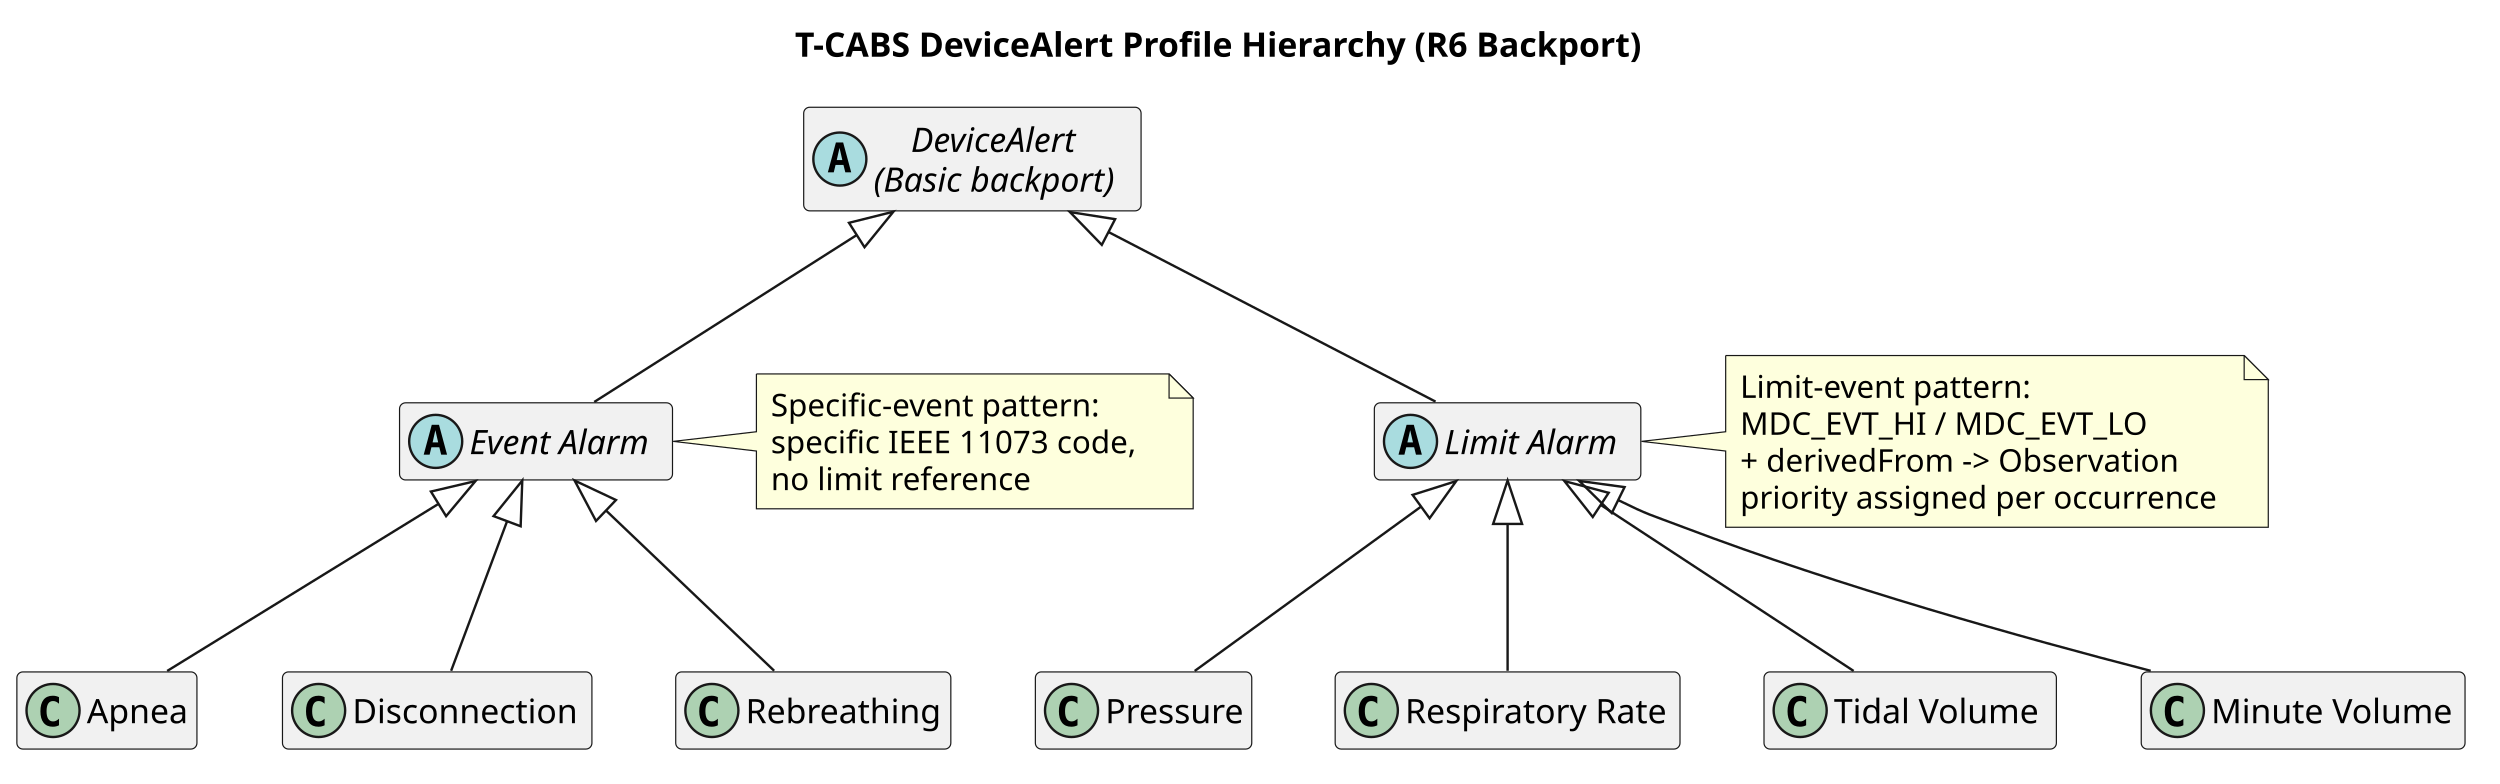
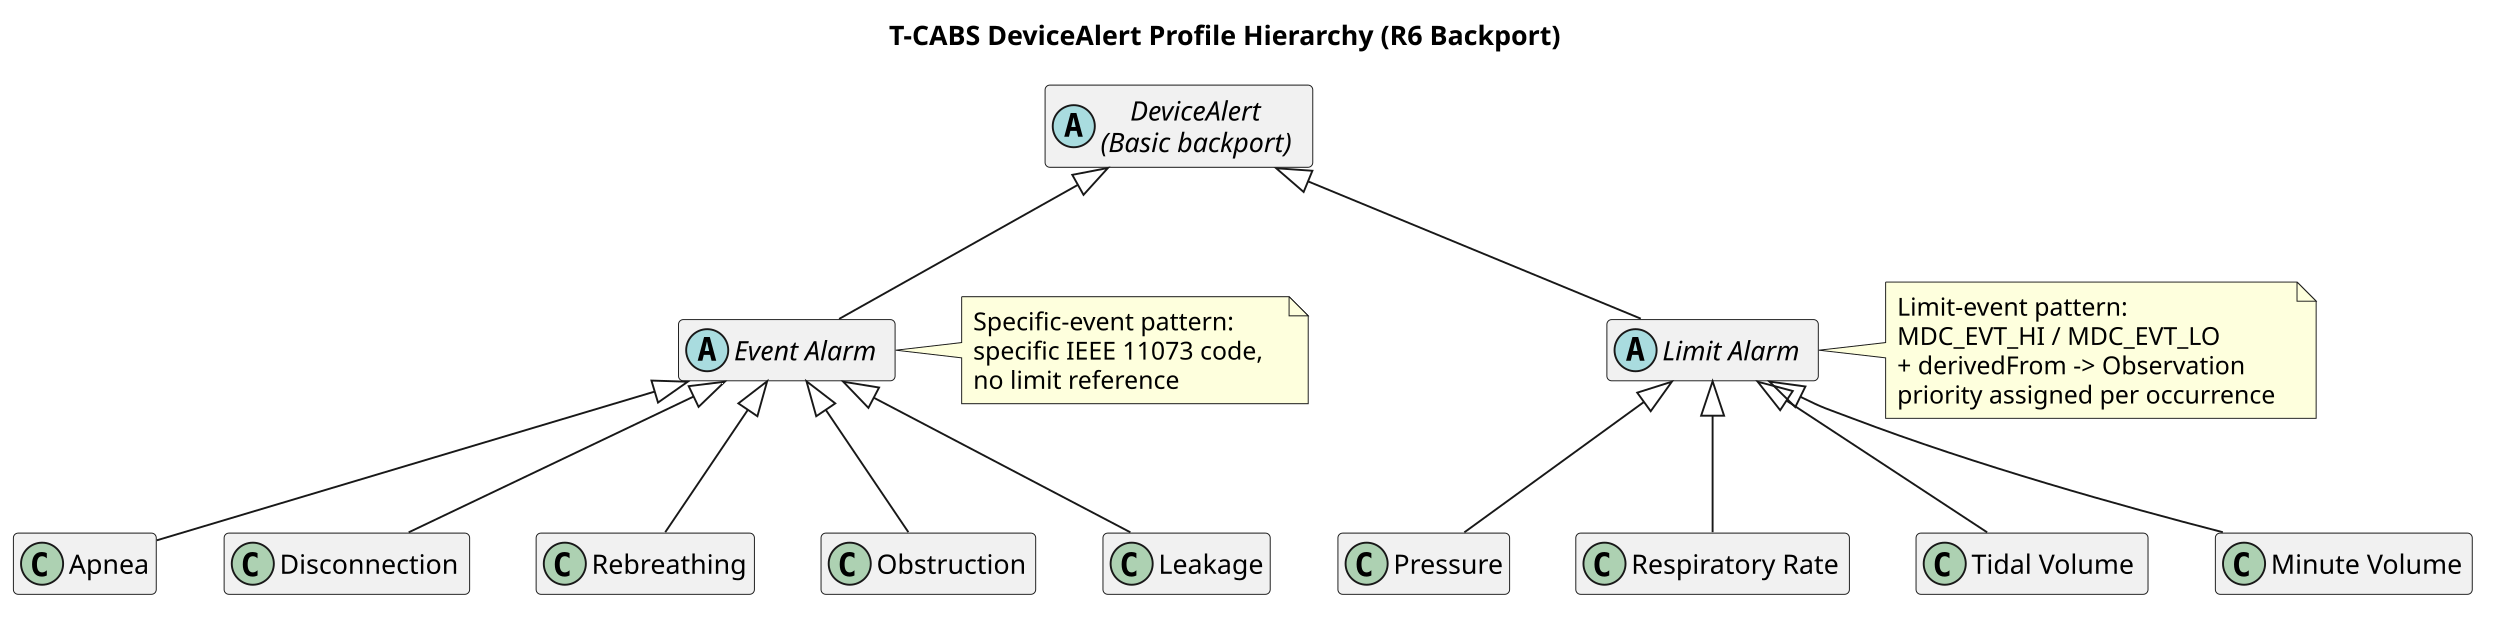
- <svg xmlns="http://www.w3.org/2000/svg" contentStyleType="text/css" data-diagram-type="CLASS" height="325px" preserveAspectRatio="none" style="width:1037px;height:325px;background:#FFFFFF;" version="1.1" viewBox="0 0 1037 325" width="1037px" zoomAndPan="magnify">
+ <svg xmlns="http://www.w3.org/2000/svg" contentStyleType="text/css" data-diagram-type="CLASS" height="325px" preserveAspectRatio="none" style="width:1307px;height:325px;background:#FFFFFF;" version="1.1" viewBox="0 0 1307 325" width="1307px" zoomAndPan="magnify">
  <defs />
  <g>
    <g class="title" data-source-line="1">
-       <text fill="#000000" font-family="sans-serif" font-size="14" font-weight="700" lengthAdjust="spacing" textLength="371.027" x="329.735" y="23.535">T-CABS DeviceAlert Profile Hierarchy (R6 Backport)</text>
+       <text fill="#000000" font-family="sans-serif" font-size="14" font-weight="700" lengthAdjust="spacing" textLength="371.027" x="464.735" y="23.535">T-CABS DeviceAlert Profile Hierarchy (R6 Backport)</text>
    </g>
    <g class="entity" data-qualified-name="Base" data-source-line="6" id="ent0002">
-       <rect fill="#F1F1F1" height="42.977" rx="2.5" ry="2.5" style="stroke:#181818;stroke-width:0.5;" width="139.946" x="333.37" y="44.488" />
-       <ellipse cx="348.37" cy="65.977" fill="#A9DCDF" rx="11" ry="11" style="stroke:#181818;stroke-width:1;" />
-       <path d="M348.233,61.325 L347.079,66.397 L349.395,66.397 Z M346.739,59.084 L349.736,59.084 L353.081,71.477 L350.632,71.477 L349.868,68.414 L346.59,68.414 L345.843,71.477 L343.394,71.477 Z " fill="#000000" />
-       <text fill="#000000" font-family="sans-serif" font-size="14" font-style="italic" lengthAdjust="spacing" textLength="77.02" x="377.833" y="63.023">DeviceAlert</text>
-       <text fill="#000000" font-family="sans-serif" font-size="14" font-style="italic" lengthAdjust="spacing" textLength="107.946" x="362.37" y="79.512">(Basic backport)</text>
+       <rect fill="#F1F1F1" height="42.977" rx="2.5" ry="2.5" style="stroke:#181818;stroke-width:0.5;" width="139.946" x="546.37" y="44.488" />
+       <ellipse cx="561.37" cy="65.977" fill="#A9DCDF" rx="11" ry="11" style="stroke:#181818;stroke-width:1;" />
+       <path d="M561.233,61.325 L560.08,66.397 L562.395,66.397 Z M559.739,59.084 L562.736,59.084 L566.081,71.477 L563.632,71.477 L562.869,68.414 L559.59,68.414 L558.843,71.477 L556.394,71.477 Z " fill="#000000" />
+       <text fill="#000000" font-family="sans-serif" font-size="14" font-style="italic" lengthAdjust="spacing" textLength="77.02" x="590.833" y="63.023">DeviceAlert</text>
+       <text fill="#000000" font-family="sans-serif" font-size="14" font-style="italic" lengthAdjust="spacing" textLength="107.946" x="575.37" y="79.512">(Basic backport)</text>
    </g>
    <g class="entity" data-qualified-name="Event" data-source-line="7" id="ent0003">
-       <rect fill="#F1F1F1" height="32" rx="2.5" ry="2.5" style="stroke:#181818;stroke-width:0.5;" width="113.225" x="165.73" y="167.088" />
-       <ellipse cx="180.73" cy="183.088" fill="#A9DCDF" rx="11" ry="11" style="stroke:#181818;stroke-width:1;" />
-       <path d="M180.593,178.436 L179.44,183.508 L181.755,183.508 Z M179.099,176.195 L182.096,176.195 L185.441,188.588 L182.992,188.588 L182.228,185.525 L178.95,185.525 L178.203,188.588 L175.754,188.588 Z " fill="#000000" />
-       <text fill="#000000" font-family="sans-serif" font-size="14" font-style="italic" lengthAdjust="spacing" textLength="81.225" x="194.73" y="188.379">Event Alarm</text>
+       <rect fill="#F1F1F1" height="32" rx="2.5" ry="2.5" style="stroke:#181818;stroke-width:0.5;" width="113.225" x="354.73" y="167.088" />
+       <ellipse cx="369.73" cy="183.088" fill="#A9DCDF" rx="11" ry="11" style="stroke:#181818;stroke-width:1;" />
+       <path d="M369.593,178.436 L368.44,183.508 L370.755,183.508 Z M368.099,176.195 L371.096,176.195 L374.441,188.588 L371.992,188.588 L371.228,185.525 L367.95,185.525 L367.203,188.588 L364.754,188.588 Z " fill="#000000" />
+       <text fill="#000000" font-family="sans-serif" font-size="14" font-style="italic" lengthAdjust="spacing" textLength="81.225" x="383.73" y="188.379">Event Alarm</text>
    </g>
    <g class="entity" data-qualified-name="Limit" data-source-line="8" id="ent0004">
-       <rect fill="#F1F1F1" height="32" rx="2.5" ry="2.5" style="stroke:#181818;stroke-width:0.5;" width="110.531" x="570.08" y="167.088" />
-       <ellipse cx="585.08" cy="183.088" fill="#A9DCDF" rx="11" ry="11" style="stroke:#181818;stroke-width:1;" />
-       <path d="M584.943,178.436 L583.789,183.508 L586.105,183.508 Z M583.449,176.195 L586.446,176.195 L589.791,188.588 L587.342,188.588 L586.578,185.525 L583.3,185.525 L582.553,188.588 L580.104,188.588 Z " fill="#000000" />
-       <text fill="#000000" font-family="sans-serif" font-size="14" font-style="italic" lengthAdjust="spacing" textLength="78.531" x="599.08" y="188.379">Limit Alarm</text>
+       <rect fill="#F1F1F1" height="32" rx="2.5" ry="2.5" style="stroke:#181818;stroke-width:0.5;" width="110.531" x="840.08" y="167.088" />
+       <ellipse cx="855.08" cy="183.088" fill="#A9DCDF" rx="11" ry="11" style="stroke:#181818;stroke-width:1;" />
+       <path d="M854.943,178.436 L853.789,183.508 L856.105,183.508 Z M853.449,176.195 L856.446,176.195 L859.791,188.588 L857.342,188.588 L856.578,185.525 L853.3,185.525 L852.553,188.588 L850.104,188.588 Z " fill="#000000" />
+       <text fill="#000000" font-family="sans-serif" font-size="14" font-style="italic" lengthAdjust="spacing" textLength="78.531" x="869.08" y="188.379">Limit Alarm</text>
    </g>
    <g class="entity" data-qualified-name="Apnea" data-source-line="10" id="ent0005">
      <rect fill="#F1F1F1" height="32" rx="2.5" ry="2.5" style="stroke:#181818;stroke-width:0.5;" width="74.69" x="7" y="278.708" />
      <ellipse cx="22" cy="294.708" fill="#ADD1B2" rx="11" ry="11" style="stroke:#181818;stroke-width:1;" />
      <path d="M24.473,300.851 Q23.892,301.15 23.253,301.3 Q22.614,301.449 21.908,301.449 Q19.401,301.449 18.081,299.797 Q16.762,298.145 16.762,295.024 Q16.762,291.895 18.081,290.243 Q19.401,288.591 21.908,288.591 Q22.614,288.591 23.261,288.74 Q23.909,288.89 24.473,289.189 L24.473,291.911 Q23.842,291.33 23.249,291.061 Q22.655,290.791 22.024,290.791 Q20.68,290.791 19.995,291.858 Q19.31,292.924 19.31,295.024 Q19.31,297.116 19.995,298.183 Q20.68,299.249 22.024,299.249 Q22.655,299.249 23.249,298.979 Q23.842,298.71 24.473,298.129 Z " fill="#000000" />
      <text fill="#000000" font-family="sans-serif" font-size="14" lengthAdjust="spacing" textLength="42.69" x="36" y="299.999">Apnea</text>
    </g>
    <g class="entity" data-qualified-name="Disconnection" data-source-line="11" id="ent0006">
      <rect fill="#F1F1F1" height="32" rx="2.5" ry="2.5" style="stroke:#181818;stroke-width:0.5;" width="128.359" x="117.17" y="278.708" />
      <ellipse cx="132.17" cy="294.708" fill="#ADD1B2" rx="11" ry="11" style="stroke:#181818;stroke-width:1;" />
      <path d="M134.643,300.851 Q134.062,301.15 133.423,301.3 Q132.784,301.449 132.078,301.449 Q129.571,301.449 128.251,299.797 Q126.932,298.145 126.932,295.024 Q126.932,291.895 128.251,290.243 Q129.571,288.591 132.078,288.591 Q132.784,288.591 133.431,288.74 Q134.079,288.89 134.643,289.189 L134.643,291.911 Q134.012,291.33 133.419,291.061 Q132.825,290.791 132.194,290.791 Q130.85,290.791 130.165,291.858 Q129.48,292.924 129.48,295.024 Q129.48,297.116 130.165,298.183 Q130.85,299.249 132.194,299.249 Q132.825,299.249 133.419,298.979 Q134.012,298.71 134.643,298.129 Z " fill="#000000" />
      <text fill="#000000" font-family="sans-serif" font-size="14" lengthAdjust="spacing" textLength="96.359" x="146.17" y="299.999">Disconnection</text>
    </g>
    <g class="entity" data-qualified-name="Rebreathing" data-source-line="12" id="ent0007">
      <rect fill="#F1F1F1" height="32" rx="2.5" ry="2.5" style="stroke:#181818;stroke-width:0.5;" width="114.113" x="280.29" y="278.708" />
      <ellipse cx="295.29" cy="294.708" fill="#ADD1B2" rx="11" ry="11" style="stroke:#181818;stroke-width:1;" />
      <path d="M297.763,300.851 Q297.182,301.15 296.543,301.3 Q295.904,301.449 295.198,301.449 Q292.691,301.449 291.372,299.797 Q290.052,298.145 290.052,295.024 Q290.052,291.895 291.372,290.243 Q292.691,288.591 295.198,288.591 Q295.904,288.591 296.551,288.74 Q297.199,288.89 297.763,289.189 L297.763,291.911 Q297.132,291.33 296.539,291.061 Q295.945,290.791 295.314,290.791 Q293.97,290.791 293.285,291.858 Q292.6,292.924 292.6,295.024 Q292.6,297.116 293.285,298.183 Q293.97,299.249 295.314,299.249 Q295.945,299.249 296.539,298.979 Q297.132,298.71 297.763,298.129 Z " fill="#000000" />
      <text fill="#000000" font-family="sans-serif" font-size="14" lengthAdjust="spacing" textLength="82.113" x="309.29" y="299.999">Rebreathing</text>
    </g>
-     <g class="entity" data-qualified-name="Druck" data-source-line="14" id="ent0008">
-       <rect fill="#F1F1F1" height="32" rx="2.5" ry="2.5" style="stroke:#181818;stroke-width:0.5;" width="89.757" x="429.47" y="278.708" />
-       <ellipse cx="444.47" cy="294.708" fill="#ADD1B2" rx="11" ry="11" style="stroke:#181818;stroke-width:1;" />
-       <path d="M446.943,300.851 Q446.362,301.15 445.723,301.3 Q445.084,301.449 444.378,301.449 Q441.871,301.449 440.551,299.797 Q439.232,298.145 439.232,295.024 Q439.232,291.895 440.551,290.243 Q441.871,288.591 444.378,288.591 Q445.084,288.591 445.731,288.74 Q446.379,288.89 446.943,289.189 L446.943,291.911 Q446.312,291.33 445.719,291.061 Q445.125,290.791 444.494,290.791 Q443.15,290.791 442.465,291.858 Q441.78,292.924 441.78,295.024 Q441.78,297.116 442.465,298.183 Q443.15,299.249 444.494,299.249 Q445.125,299.249 445.719,298.979 Q446.312,298.71 446.943,298.129 Z " fill="#000000" />
-       <text fill="#000000" font-family="sans-serif" font-size="14" lengthAdjust="spacing" textLength="57.757" x="458.47" y="299.999">Pressure</text>
+     <g class="entity" data-qualified-name="Obstruction" data-source-line="13" id="ent0008">
+       <rect fill="#F1F1F1" height="32" rx="2.5" ry="2.5" style="stroke:#181818;stroke-width:0.5;" width="112.22" x="429.24" y="278.708" />
+       <ellipse cx="444.24" cy="294.708" fill="#ADD1B2" rx="11" ry="11" style="stroke:#181818;stroke-width:1;" />
+       <path d="M446.713,300.851 Q446.132,301.15 445.493,301.3 Q444.854,301.449 444.148,301.449 Q441.641,301.449 440.322,299.797 Q439.002,298.145 439.002,295.024 Q439.002,291.895 440.322,290.243 Q441.641,288.591 444.148,288.591 Q444.854,288.591 445.501,288.74 Q446.149,288.89 446.713,289.189 L446.713,291.911 Q446.082,291.33 445.489,291.061 Q444.895,290.791 444.264,290.791 Q442.92,290.791 442.235,291.858 Q441.55,292.924 441.55,295.024 Q441.55,297.116 442.235,298.183 Q442.92,299.249 444.264,299.249 Q444.895,299.249 445.489,298.979 Q446.082,298.71 446.713,298.129 Z " fill="#000000" />
+       <text fill="#000000" font-family="sans-serif" font-size="14" lengthAdjust="spacing" textLength="80.22" x="458.24" y="299.999">Obstruction</text>
    </g>
-     <g class="entity" data-qualified-name="Atemfrequenz" data-source-line="15" id="ent0009">
-       <rect fill="#F1F1F1" height="32" rx="2.5" ry="2.5" style="stroke:#181818;stroke-width:0.5;" width="143.036" x="553.83" y="278.708" />
-       <ellipse cx="568.83" cy="294.708" fill="#ADD1B2" rx="11" ry="11" style="stroke:#181818;stroke-width:1;" />
-       <path d="M571.303,300.851 Q570.722,301.15 570.083,301.3 Q569.444,301.449 568.738,301.449 Q566.231,301.449 564.912,299.797 Q563.592,298.145 563.592,295.024 Q563.592,291.895 564.912,290.243 Q566.231,288.591 568.738,288.591 Q569.444,288.591 570.091,288.74 Q570.739,288.89 571.303,289.189 L571.303,291.911 Q570.672,291.33 570.079,291.061 Q569.485,290.791 568.854,290.791 Q567.51,290.791 566.825,291.858 Q566.14,292.924 566.14,295.024 Q566.14,297.116 566.825,298.183 Q567.51,299.249 568.854,299.249 Q569.485,299.249 570.079,298.979 Q570.672,298.71 571.303,298.129 Z " fill="#000000" />
-       <text fill="#000000" font-family="sans-serif" font-size="14" lengthAdjust="spacing" textLength="111.036" x="582.83" y="299.999">Respiratory Rate</text>
+     <g class="entity" data-qualified-name="Leakage" data-source-line="14" id="ent0009">
+       <rect fill="#F1F1F1" height="32" rx="2.5" ry="2.5" style="stroke:#181818;stroke-width:0.5;" width="87.439" x="576.63" y="278.708" />
+       <ellipse cx="591.63" cy="294.708" fill="#ADD1B2" rx="11" ry="11" style="stroke:#181818;stroke-width:1;" />
+       <path d="M594.103,300.851 Q593.522,301.15 592.883,301.3 Q592.244,301.449 591.538,301.449 Q589.031,301.449 587.712,299.797 Q586.392,298.145 586.392,295.024 Q586.392,291.895 587.712,290.243 Q589.031,288.591 591.538,288.591 Q592.244,288.591 592.891,288.74 Q593.539,288.89 594.103,289.189 L594.103,291.911 Q593.472,291.33 592.879,291.061 Q592.285,290.791 591.654,290.791 Q590.31,290.791 589.625,291.858 Q588.94,292.924 588.94,295.024 Q588.94,297.116 589.625,298.183 Q590.31,299.249 591.654,299.249 Q592.285,299.249 592.879,298.979 Q593.472,298.71 594.103,298.129 Z " fill="#000000" />
+       <text fill="#000000" font-family="sans-serif" font-size="14" lengthAdjust="spacing" textLength="55.44" x="605.63" y="299.999">Leakage</text>
    </g>
-     <g class="entity" data-qualified-name="Tidalvolumen" data-source-line="16" id="ent0010">
-       <rect fill="#F1F1F1" height="32" rx="2.5" ry="2.5" style="stroke:#181818;stroke-width:0.5;" width="121.277" x="731.71" y="278.708" />
-       <ellipse cx="746.71" cy="294.708" fill="#ADD1B2" rx="11" ry="11" style="stroke:#181818;stroke-width:1;" />
-       <path d="M749.183,300.851 Q748.602,301.15 747.963,301.3 Q747.324,301.449 746.618,301.449 Q744.111,301.449 742.792,299.797 Q741.472,298.145 741.472,295.024 Q741.472,291.895 742.792,290.243 Q744.111,288.591 746.618,288.591 Q747.324,288.591 747.971,288.74 Q748.619,288.89 749.183,289.189 L749.183,291.911 Q748.552,291.33 747.959,291.061 Q747.365,290.791 746.734,290.791 Q745.39,290.791 744.705,291.858 Q744.02,292.924 744.02,295.024 Q744.02,297.116 744.705,298.183 Q745.39,299.249 746.734,299.249 Q747.365,299.249 747.959,298.979 Q748.552,298.71 749.183,298.129 Z " fill="#000000" />
-       <text fill="#000000" font-family="sans-serif" font-size="14" lengthAdjust="spacing" textLength="89.277" x="760.71" y="299.999">Tidal Volume</text>
+     <g class="entity" data-qualified-name="Druck" data-source-line="16" id="ent0010">
+       <rect fill="#F1F1F1" height="32" rx="2.5" ry="2.5" style="stroke:#181818;stroke-width:0.5;" width="89.757" x="699.47" y="278.708" />
+       <ellipse cx="714.47" cy="294.708" fill="#ADD1B2" rx="11" ry="11" style="stroke:#181818;stroke-width:1;" />
+       <path d="M716.943,300.851 Q716.362,301.15 715.723,301.3 Q715.084,301.449 714.378,301.449 Q711.871,301.449 710.552,299.797 Q709.232,298.145 709.232,295.024 Q709.232,291.895 710.552,290.243 Q711.871,288.591 714.378,288.591 Q715.084,288.591 715.731,288.74 Q716.379,288.89 716.943,289.189 L716.943,291.911 Q716.312,291.33 715.719,291.061 Q715.125,290.791 714.494,290.791 Q713.15,290.791 712.465,291.858 Q711.78,292.924 711.78,295.024 Q711.78,297.116 712.465,298.183 Q713.15,299.249 714.494,299.249 Q715.125,299.249 715.719,298.979 Q716.312,298.71 716.943,298.129 Z " fill="#000000" />
+       <text fill="#000000" font-family="sans-serif" font-size="14" lengthAdjust="spacing" textLength="57.757" x="728.47" y="299.999">Pressure</text>
    </g>
-     <g class="entity" data-qualified-name="Minutenvolumen" data-source-line="17" id="ent0011">
-       <rect fill="#F1F1F1" height="32" rx="2.5" ry="2.5" style="stroke:#181818;stroke-width:0.5;" width="134.307" x="888.19" y="278.708" />
-       <ellipse cx="903.19" cy="294.708" fill="#ADD1B2" rx="11" ry="11" style="stroke:#181818;stroke-width:1;" />
-       <path d="M905.663,300.851 Q905.082,301.15 904.443,301.3 Q903.804,301.449 903.098,301.449 Q900.591,301.449 899.271,299.797 Q897.952,298.145 897.952,295.024 Q897.952,291.895 899.271,290.243 Q900.591,288.591 903.098,288.591 Q903.804,288.591 904.451,288.74 Q905.099,288.89 905.663,289.189 L905.663,291.911 Q905.032,291.33 904.439,291.061 Q903.845,290.791 903.214,290.791 Q901.87,290.791 901.185,291.858 Q900.5,292.924 900.5,295.024 Q900.5,297.116 901.185,298.183 Q901.87,299.249 903.214,299.249 Q903.845,299.249 904.439,298.979 Q905.032,298.71 905.663,298.129 Z " fill="#000000" />
-       <text fill="#000000" font-family="sans-serif" font-size="14" lengthAdjust="spacing" textLength="102.307" x="917.19" y="299.999">Minute Volume</text>
+     <g class="entity" data-qualified-name="Atemfrequenz" data-source-line="17" id="ent0011">
+       <rect fill="#F1F1F1" height="32" rx="2.5" ry="2.5" style="stroke:#181818;stroke-width:0.5;" width="143.036" x="823.83" y="278.708" />
+       <ellipse cx="838.83" cy="294.708" fill="#ADD1B2" rx="11" ry="11" style="stroke:#181818;stroke-width:1;" />
+       <path d="M841.303,300.851 Q840.722,301.15 840.083,301.3 Q839.444,301.449 838.738,301.449 Q836.231,301.449 834.912,299.797 Q833.592,298.145 833.592,295.024 Q833.592,291.895 834.912,290.243 Q836.231,288.591 838.738,288.591 Q839.444,288.591 840.091,288.74 Q840.739,288.89 841.303,289.189 L841.303,291.911 Q840.672,291.33 840.079,291.061 Q839.485,290.791 838.854,290.791 Q837.51,290.791 836.825,291.858 Q836.14,292.924 836.14,295.024 Q836.14,297.116 836.825,298.183 Q837.51,299.249 838.854,299.249 Q839.485,299.249 840.079,298.979 Q840.672,298.71 841.303,298.129 Z " fill="#000000" />
+       <text fill="#000000" font-family="sans-serif" font-size="14" lengthAdjust="spacing" textLength="111.036" x="852.83" y="299.999">Respiratory Rate</text>
    </g>
-     <g class="entity" data-qualified-name="GMN21" data-source-line="32" id="ent0022">
-       <path d="M313.76,155.118 L313.76,179.088 L279.22,183.088 L313.76,187.088 L313.76,211.05 A0,0 0 0 0 313.76,211.05 L494.93,211.05 A0,0 0 0 0 494.93,211.05 L494.93,165.118 L484.93,155.118 L313.76,155.118 A0,0 0 0 0 313.76,155.118" fill="#FEFFDD" style="stroke:#181818;stroke-width:0.5;" />
-       <path d="M484.93,155.118 L484.93,165.118 L494.93,165.118 L484.93,155.118" fill="#FEFFDD" style="stroke:#181818;stroke-width:0.5;" />
-       <text fill="#000000" font-family="sans-serif" font-size="13" lengthAdjust="spacing" textLength="143.648" x="319.76" y="172.687">Specific-event pattern:</text>
-       <text fill="#000000" font-family="sans-serif" font-size="13" lengthAdjust="spacing" textLength="160.17" x="319.76" y="187.997">specific IEEE 11073 code,</text>
-       <text fill="#000000" font-family="sans-serif" font-size="13" lengthAdjust="spacing" textLength="111.668" x="319.76" y="203.308">no limit reference</text>
+     <g class="entity" data-qualified-name="Tidalvolumen" data-source-line="18" id="ent0012">
+       <rect fill="#F1F1F1" height="32" rx="2.5" ry="2.5" style="stroke:#181818;stroke-width:0.5;" width="121.277" x="1001.71" y="278.708" />
+       <ellipse cx="1016.71" cy="294.708" fill="#ADD1B2" rx="11" ry="11" style="stroke:#181818;stroke-width:1;" />
+       <path d="M1019.183,300.851 Q1018.602,301.15 1017.963,301.3 Q1017.324,301.449 1016.618,301.449 Q1014.111,301.449 1012.792,299.797 Q1011.472,298.145 1011.472,295.024 Q1011.472,291.895 1012.792,290.243 Q1014.111,288.591 1016.618,288.591 Q1017.324,288.591 1017.971,288.74 Q1018.619,288.89 1019.183,289.189 L1019.183,291.911 Q1018.552,291.33 1017.959,291.061 Q1017.365,290.791 1016.734,290.791 Q1015.39,290.791 1014.705,291.858 Q1014.02,292.924 1014.02,295.024 Q1014.02,297.116 1014.705,298.183 Q1015.39,299.249 1016.734,299.249 Q1017.365,299.249 1017.959,298.979 Q1018.552,298.71 1019.183,298.129 Z " fill="#000000" />
+       <text fill="#000000" font-family="sans-serif" font-size="14" lengthAdjust="spacing" textLength="89.277" x="1030.71" y="299.999">Tidal Volume</text>
    </g>
-     <g class="entity" data-qualified-name="GMN24" data-source-line="38" id="ent0025">
-       <path d="M715.81,147.468 L715.81,179.088 L680.85,183.088 L715.81,187.088 L715.81,218.71 A0,0 0 0 0 715.81,218.71 L940.881,218.71 A0,0 0 0 0 940.881,218.71 L940.881,157.468 L930.881,147.468 L715.81,147.468 A0,0 0 0 0 715.81,147.468" fill="#FEFFDD" style="stroke:#181818;stroke-width:0.5;" />
-       <path d="M930.881,147.468 L930.881,157.468 L940.881,157.468 L930.881,147.468" fill="#FEFFDD" style="stroke:#181818;stroke-width:0.5;" />
-       <text fill="#000000" font-family="sans-serif" font-size="13" lengthAdjust="spacing" textLength="127.055" x="721.81" y="165.037">Limit-event pattern:</text>
-       <text fill="#000000" font-family="sans-serif" font-size="13" lengthAdjust="spacing" textLength="178.763" x="721.81" y="180.347">MDC_EVT_HI / MDC_EVT_LO</text>
-       <text fill="#000000" font-family="sans-serif" font-size="13" lengthAdjust="spacing" textLength="195.648" x="721.81" y="195.658">+ derivedFrom -&gt; Observation</text>
-       <text fill="#000000" font-family="sans-serif" font-size="13" lengthAdjust="spacing" textLength="204.071" x="721.81" y="210.968">priority assigned per occurrence</text>
+     <g class="entity" data-qualified-name="Minutenvolumen" data-source-line="19" id="ent0013">
+       <rect fill="#F1F1F1" height="32" rx="2.5" ry="2.5" style="stroke:#181818;stroke-width:0.5;" width="134.307" x="1158.19" y="278.708" />
+       <ellipse cx="1173.19" cy="294.708" fill="#ADD1B2" rx="11" ry="11" style="stroke:#181818;stroke-width:1;" />
+       <path d="M1175.663,300.851 Q1175.082,301.15 1174.443,301.3 Q1173.804,301.449 1173.098,301.449 Q1170.591,301.449 1169.272,299.797 Q1167.952,298.145 1167.952,295.024 Q1167.952,291.895 1169.272,290.243 Q1170.591,288.591 1173.098,288.591 Q1173.804,288.591 1174.451,288.74 Q1175.099,288.89 1175.663,289.189 L1175.663,291.911 Q1175.032,291.33 1174.439,291.061 Q1173.845,290.791 1173.214,290.791 Q1171.87,290.791 1171.185,291.858 Q1170.5,292.924 1170.5,295.024 Q1170.5,297.116 1171.185,298.183 Q1171.87,299.249 1173.214,299.249 Q1173.845,299.249 1174.439,298.979 Q1175.032,298.71 1175.663,298.129 Z " fill="#000000" />
+       <text fill="#000000" font-family="sans-serif" font-size="14" lengthAdjust="spacing" textLength="102.307" x="1187.19" y="299.999">Minute Volume</text>
    </g>
-     <g class="link" data-entity-1="ent0002" data-entity-2="ent0003" data-link-type="extension" data-source-line="19" id="lnk12">
-       <path codeLine="19" d="M355.383,97.48 C319.623,120.23 278.42,146.428 246.49,166.728" fill="none" id="Base-backto-Event" style="stroke:#181818;stroke-width:1;" />
-       <polygon fill="none" points="370.57,87.818,352.162,92.418,358.603,102.543,370.57,87.818" style="stroke:#181818;stroke-width:1;" />
+     <g class="entity" data-qualified-name="GMN25" data-source-line="36" id="ent0026">
+       <path d="M502.76,155.118 L502.76,179.088 L468.22,183.088 L502.76,187.088 L502.76,211.05 A0,0 0 0 0 502.76,211.05 L683.93,211.05 A0,0 0 0 0 683.93,211.05 L683.93,165.118 L673.93,155.118 L502.76,155.118 A0,0 0 0 0 502.76,155.118" fill="#FEFFDD" style="stroke:#181818;stroke-width:0.5;" />
+       <path d="M673.93,155.118 L673.93,165.118 L683.93,165.118 L673.93,155.118" fill="#FEFFDD" style="stroke:#181818;stroke-width:0.5;" />
+       <text fill="#000000" font-family="sans-serif" font-size="13" lengthAdjust="spacing" textLength="143.648" x="508.76" y="172.687">Specific-event pattern:</text>
+       <text fill="#000000" font-family="sans-serif" font-size="13" lengthAdjust="spacing" textLength="160.17" x="508.76" y="187.997">specific IEEE 11073 code,</text>
+       <text fill="#000000" font-family="sans-serif" font-size="13" lengthAdjust="spacing" textLength="111.668" x="508.76" y="203.308">no limit reference</text>
    </g>
-     <g class="link" data-entity-1="ent0002" data-entity-2="ent0004" data-link-type="extension" data-source-line="20" id="lnk13">
-       <path codeLine="20" d="M459.79,96.242 C503.56,118.932 556.34,146.308 595.47,166.598" fill="none" id="Base-backto-Limit" style="stroke:#181818;stroke-width:1;" />
-       <polygon fill="none" points="443.81,87.958,457.029,101.569,462.552,90.916,443.81,87.958" style="stroke:#181818;stroke-width:1;" />
+     <g class="entity" data-qualified-name="GMN28" data-source-line="42" id="ent0029">
+       <path d="M985.81,147.468 L985.81,179.088 L950.85,183.088 L985.81,187.088 L985.81,218.71 A0,0 0 0 0 985.81,218.71 L1210.881,218.71 A0,0 0 0 0 1210.881,218.71 L1210.881,157.468 L1200.881,147.468 L985.81,147.468 A0,0 0 0 0 985.81,147.468" fill="#FEFFDD" style="stroke:#181818;stroke-width:0.5;" />
+       <path d="M1200.881,147.468 L1200.881,157.468 L1210.881,157.468 L1200.881,147.468" fill="#FEFFDD" style="stroke:#181818;stroke-width:0.5;" />
+       <text fill="#000000" font-family="sans-serif" font-size="13" lengthAdjust="spacing" textLength="127.055" x="991.81" y="165.037">Limit-event pattern:</text>
+       <text fill="#000000" font-family="sans-serif" font-size="13" lengthAdjust="spacing" textLength="178.763" x="991.81" y="180.347">MDC_EVT_HI / MDC_EVT_LO</text>
+       <text fill="#000000" font-family="sans-serif" font-size="13" lengthAdjust="spacing" textLength="195.648" x="991.81" y="195.658">+ derivedFrom -&gt; Observation</text>
+       <text fill="#000000" font-family="sans-serif" font-size="13" lengthAdjust="spacing" textLength="204.071" x="991.81" y="210.968">priority assigned per occurrence</text>
    </g>
-     <g class="link" data-entity-1="ent0003" data-entity-2="ent0005" data-link-type="extension" data-source-line="22" id="lnk14">
-       <path codeLine="22" d="M181.893,208.997 C147.973,229.887 103.2,257.458 69.34,278.318" fill="none" id="Event-backto-Apnea" style="stroke:#181818;stroke-width:1;" />
-       <polygon fill="none" points="197.22,199.558,178.747,203.888,185.04,214.106,197.22,199.558" style="stroke:#181818;stroke-width:1;" />
+     <g class="link" data-entity-1="ent0002" data-entity-2="ent0003" data-link-type="extension" data-source-line="21" id="lnk14">
+       <path codeLine="21" d="M563.527,96.634 C523.027,119.384 474.85,146.428 438.69,166.728" fill="none" id="Base-backto-Event" style="stroke:#181818;stroke-width:1;" />
+       <polygon fill="none" points="579.22,87.818,560.588,91.403,566.465,101.865,579.22,87.818" style="stroke:#181818;stroke-width:1;" />
    </g>
-     <g class="link" data-entity-1="ent0003" data-entity-2="ent0006" data-link-type="extension" data-source-line="23" id="lnk15">
-       <path codeLine="23" d="M210.342,216.19 C202.562,237.02 194.96,257.298 187.13,278.238" fill="none" id="Event-backto-Disconnection" style="stroke:#181818;stroke-width:1;" />
-       <polygon fill="none" points="216.64,199.328,204.721,214.091,215.963,218.29,216.64,199.328" style="stroke:#181818;stroke-width:1;" />
+     <g class="link" data-entity-1="ent0002" data-entity-2="ent0004" data-link-type="extension" data-source-line="22" id="lnk15">
+       <path codeLine="22" d="M683.83,94.822 C738.84,117.512 808.62,146.308 857.8,166.598" fill="none" id="Base-backto-Limit" style="stroke:#181818;stroke-width:1;" />
+       <polygon fill="none" points="667.19,87.958,681.542,100.368,686.118,89.275,667.19,87.958" style="stroke:#181818;stroke-width:1;" />
    </g>
-     <g class="link" data-entity-1="ent0003" data-entity-2="ent0007" data-link-type="extension" data-source-line="24" id="lnk16">
-       <path codeLine="24" d="M251.365,211.751 C273.205,232.582 299.15,257.298 321.12,278.238" fill="none" id="Event-backto-Rebreathing" style="stroke:#181818;stroke-width:1;" />
-       <polygon fill="none" points="238.34,199.328,247.225,216.093,255.507,207.41,238.34,199.328" style="stroke:#181818;stroke-width:1;" />
+     <g class="link" data-entity-1="ent0003" data-entity-2="ent0005" data-link-type="extension" data-source-line="24" id="lnk16">
+       <path codeLine="24" d="M342.293,204.711 C267.413,227.081 147.93,262.768 81.94,282.478" fill="none" id="Event-backto-Apnea" style="stroke:#181818;stroke-width:1;" />
+       <polygon fill="none" points="359.54,199.558,340.576,198.962,344.011,210.46,359.54,199.558" style="stroke:#181818;stroke-width:1;" />
    </g>
-     <g class="link" data-entity-1="ent0004" data-entity-2="ent0008" data-link-type="extension" data-source-line="26" id="lnk17">
-       <path codeLine="26" d="M589.463,210.132 C560.683,231.022 524.27,257.458 495.55,278.318" fill="none" id="Limit-backto-Druck" style="stroke:#181818;stroke-width:1;" />
-       <polygon fill="none" points="604.03,199.558,585.938,205.276,592.987,214.988,604.03,199.558" style="stroke:#181818;stroke-width:1;" />
+     <g class="link" data-entity-1="ent0003" data-entity-2="ent0006" data-link-type="extension" data-source-line="25" id="lnk17">
+       <path codeLine="25" d="M362.63,207.301 C318.791,228.191 257.4,257.458 213.65,278.318" fill="none" id="Event-backto-Disconnection" style="stroke:#181818;stroke-width:1;" />
+       <polygon fill="none" points="378.88,199.558,360.05,201.885,365.212,212.718,378.88,199.558" style="stroke:#181818;stroke-width:1;" />
    </g>
-     <g class="link" data-entity-1="ent0004" data-entity-2="ent0009" data-link-type="extension" data-source-line="27" id="lnk18">
-       <path codeLine="27" d="M625.35,217.328 C625.35,238.158 625.35,257.298 625.35,278.238" fill="none" id="Limit-backto-Atemfrequenz" style="stroke:#181818;stroke-width:1;" />
-       <polygon fill="none" points="625.35,199.328,619.35,217.328,631.35,217.328,625.35,199.328" style="stroke:#181818;stroke-width:1;" />
+     <g class="link" data-entity-1="ent0003" data-entity-2="ent0007" data-link-type="extension" data-source-line="26" id="lnk18">
+       <path codeLine="26" d="M390.99,214.248 C376.93,235.078 361.92,257.298 347.79,278.238" fill="none" id="Event-backto-Rebreathing" style="stroke:#181818;stroke-width:1;" />
+       <polygon fill="none" points="401.06,199.328,386.017,210.891,395.963,217.604,401.06,199.328" style="stroke:#181818;stroke-width:1;" />
    </g>
-     <g class="link" data-entity-1="ent0004" data-entity-2="ent0010" data-link-type="extension" data-source-line="28" id="lnk19">
-       <path codeLine="28" d="M663.968,209.435 C695.798,230.325 737.13,257.458 768.89,278.318" fill="none" id="Limit-backto-Tidalvolumen" style="stroke:#181818;stroke-width:1;" />
-       <polygon fill="none" points="648.92,199.558,660.676,214.451,667.261,204.418,648.92,199.558" style="stroke:#181818;stroke-width:1;" />
+     <g class="link" data-entity-1="ent0003" data-entity-2="ent0008" data-link-type="extension" data-source-line="27" id="lnk19">
+       <path codeLine="27" d="M431.7,214.248 C445.76,235.078 460.77,257.298 474.9,278.238" fill="none" id="Event-backto-Obstruction" style="stroke:#181818;stroke-width:1;" />
+       <polygon fill="none" points="421.63,199.328,426.727,217.604,436.673,210.891,421.63,199.328" style="stroke:#181818;stroke-width:1;" />
    </g>
-     <g class="link" data-entity-1="ent0004" data-entity-2="ent0011" data-link-type="extension" data-source-line="29" id="lnk20">
-       <path codeLine="29" d="M671.221,207.444 C684.291,213.874 683.79,213.178 698.35,218.708 C763.08,243.328 839.52,264.688 892.11,278.258" fill="none" id="Limit-backto-Minutenvolumen" style="stroke:#181818;stroke-width:1;" />
-       <polygon fill="none" points="655.07,199.498,668.573,212.828,673.87,202.06,655.07,199.498" style="stroke:#181818;stroke-width:1;" />
+     <g class="link" data-entity-1="ent0003" data-entity-2="ent0009" data-link-type="extension" data-source-line="28" id="lnk20">
+       <path codeLine="28" d="M456.791,207.919 C496.621,228.809 551.24,257.458 590.99,278.318" fill="none" id="Event-backto-Leakage" style="stroke:#181818;stroke-width:1;" />
+       <polygon fill="none" points="440.85,199.558,454.004,213.232,459.577,202.605,440.85,199.558" style="stroke:#181818;stroke-width:1;" />
+     </g>
+     <g class="link" data-entity-1="ent0004" data-entity-2="ent0010" data-link-type="extension" data-source-line="30" id="lnk21">
+       <path codeLine="30" d="M859.463,210.132 C830.683,231.022 794.27,257.458 765.55,278.318" fill="none" id="Limit-backto-Druck" style="stroke:#181818;stroke-width:1;" />
+       <polygon fill="none" points="874.03,199.558,855.938,205.276,862.987,214.988,874.03,199.558" style="stroke:#181818;stroke-width:1;" />
+     </g>
+     <g class="link" data-entity-1="ent0004" data-entity-2="ent0011" data-link-type="extension" data-source-line="31" id="lnk22">
+       <path codeLine="31" d="M895.35,217.328 C895.35,238.158 895.35,257.298 895.35,278.238" fill="none" id="Limit-backto-Atemfrequenz" style="stroke:#181818;stroke-width:1;" />
+       <polygon fill="none" points="895.35,199.328,889.35,217.328,901.35,217.328,895.35,199.328" style="stroke:#181818;stroke-width:1;" />
+     </g>
+     <g class="link" data-entity-1="ent0004" data-entity-2="ent0012" data-link-type="extension" data-source-line="32" id="lnk23">
+       <path codeLine="32" d="M933.968,209.435 C965.798,230.325 1007.13,257.458 1038.89,278.318" fill="none" id="Limit-backto-Tidalvolumen" style="stroke:#181818;stroke-width:1;" />
+       <polygon fill="none" points="918.92,199.558,930.676,214.451,937.261,204.418,918.92,199.558" style="stroke:#181818;stroke-width:1;" />
+     </g>
+     <g class="link" data-entity-1="ent0004" data-entity-2="ent0013" data-link-type="extension" data-source-line="33" id="lnk24">
+       <path codeLine="33" d="M941.221,207.444 C954.291,213.874 953.79,213.178 968.35,218.708 C1033.08,243.328 1109.52,264.688 1162.11,278.258" fill="none" id="Limit-backto-Minutenvolumen" style="stroke:#181818;stroke-width:1;" />
+       <polygon fill="none" points="925.07,199.498,938.573,212.828,943.87,202.06,925.07,199.498" style="stroke:#181818;stroke-width:1;" />
    </g>
  </g>
</svg>
